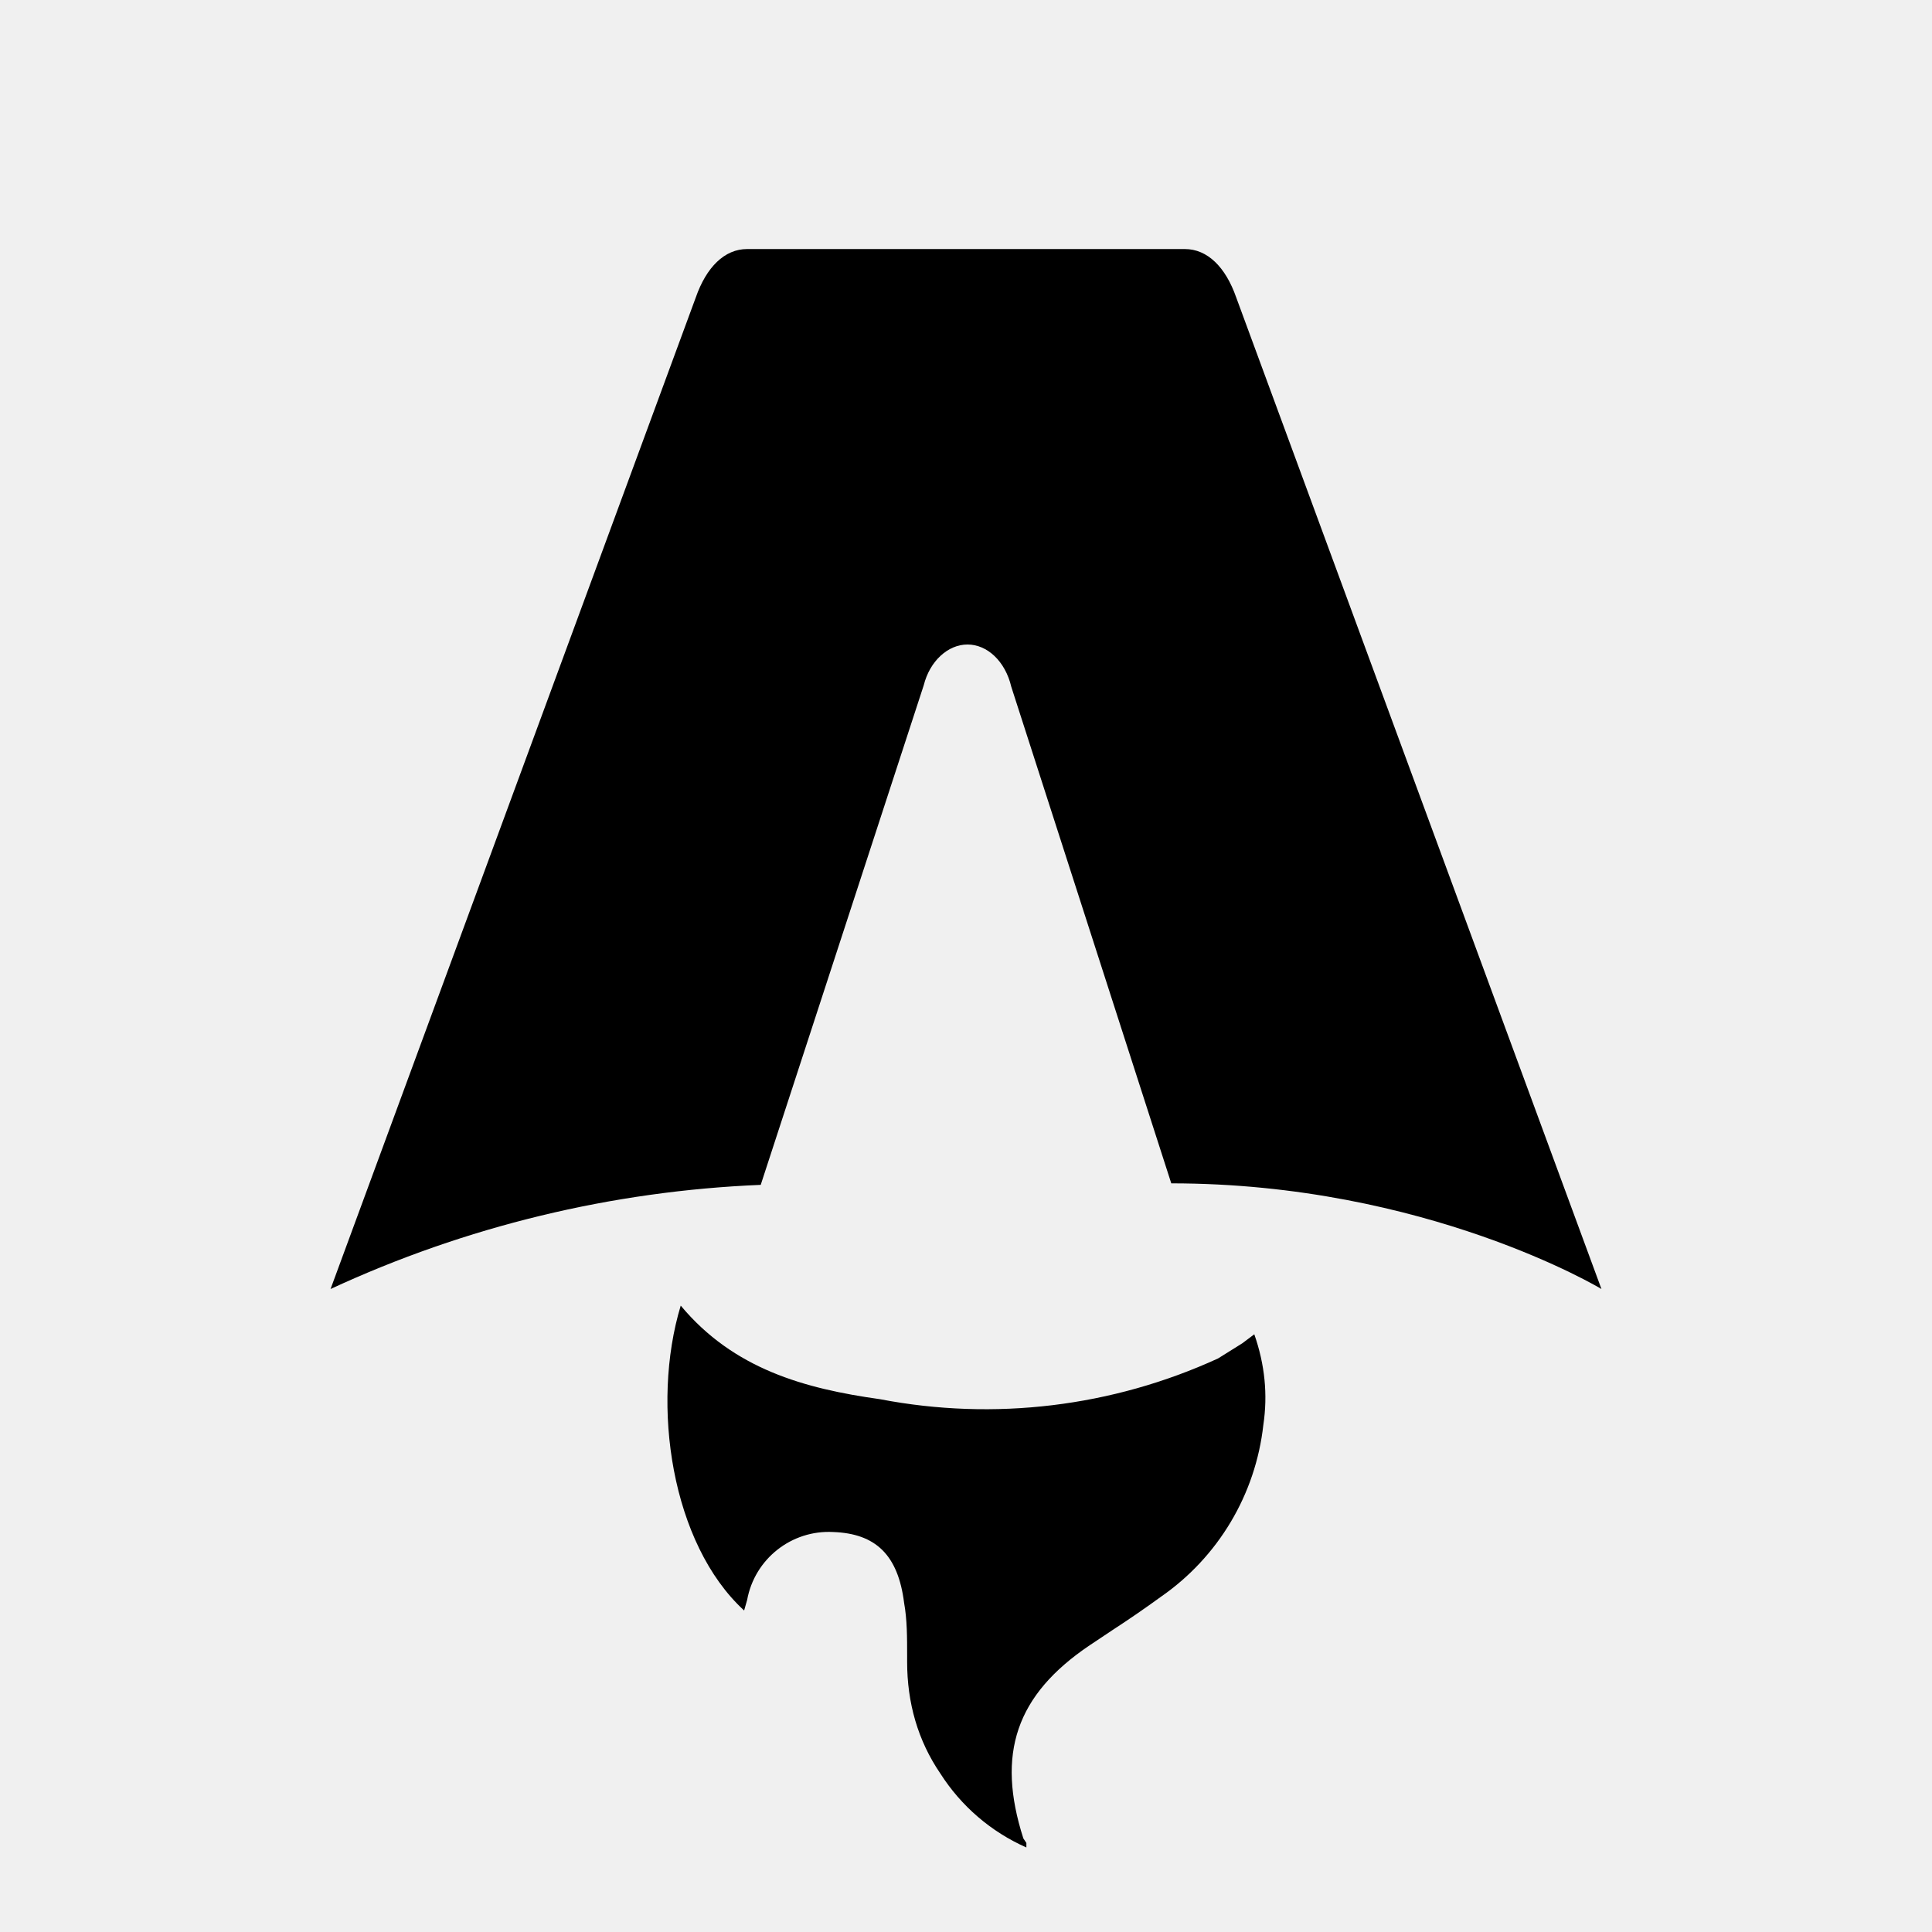
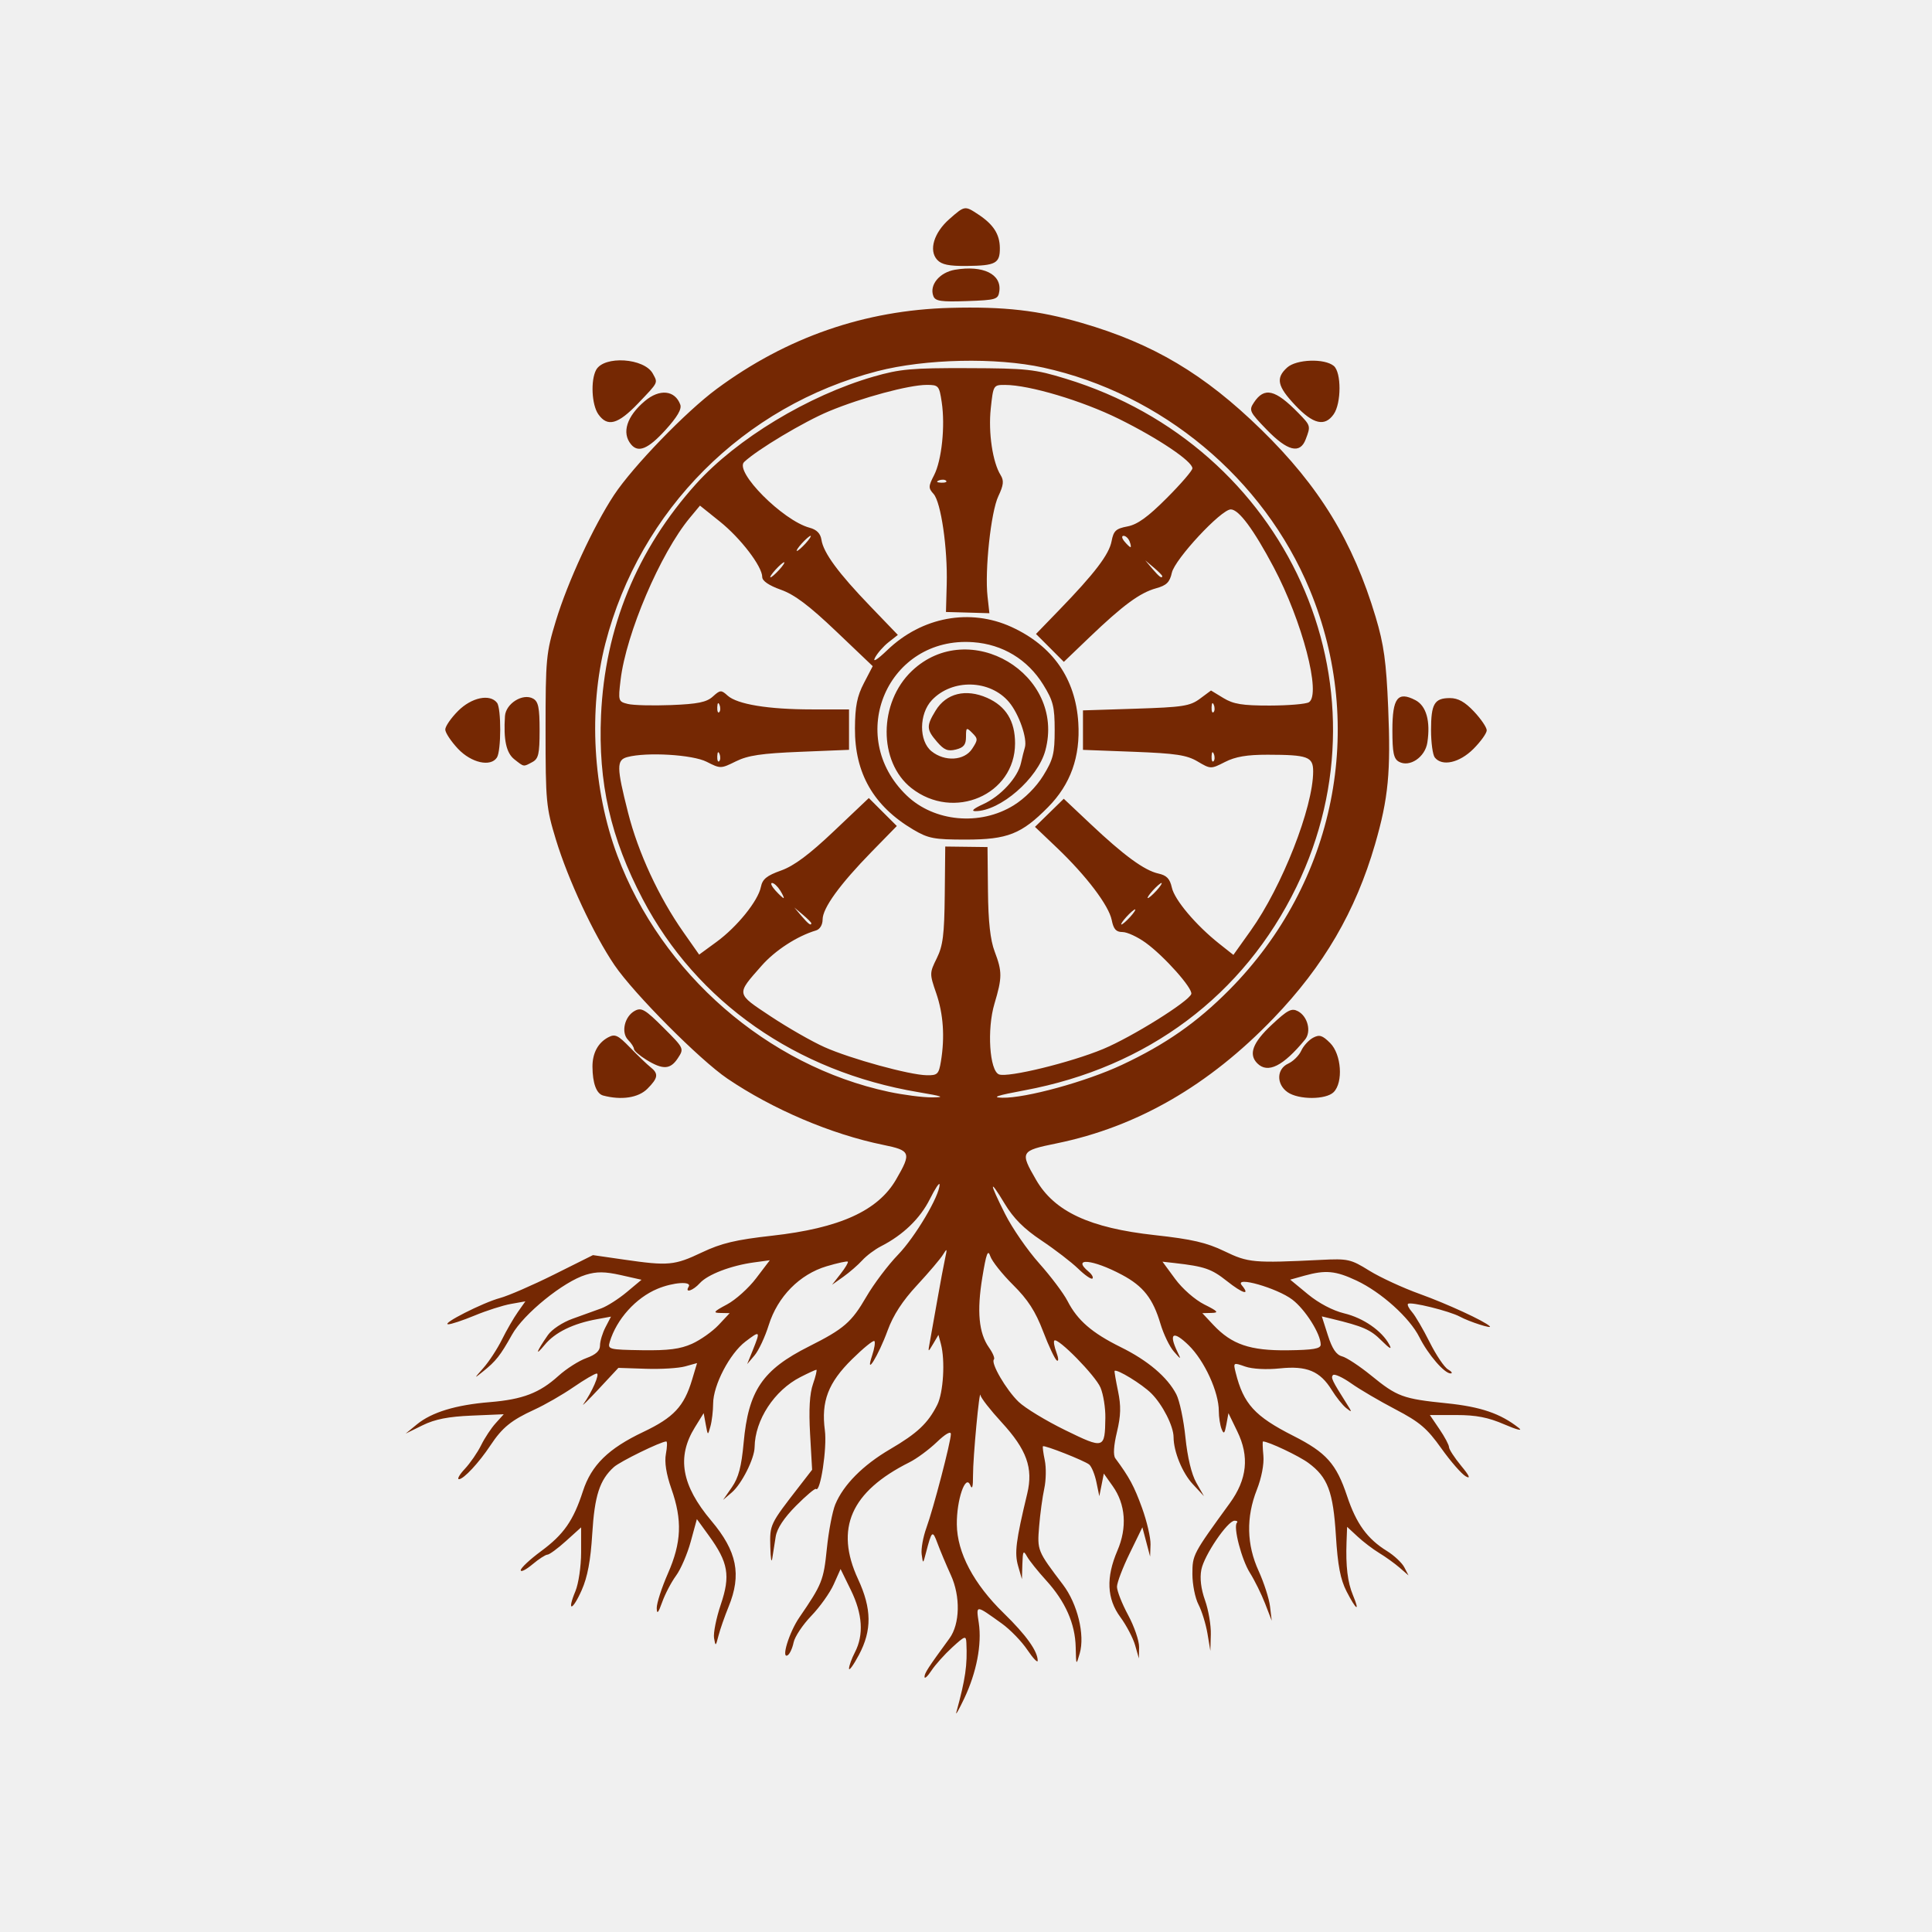
- <svg xmlns="http://www.w3.org/2000/svg" fill="none" viewBox="0 0 128 128">
-   <path d="M50.4 78.5a75.1 75.1 0 0 0-28.5 6.9l24.2-65.7c.7-2 1.9-3.2 3.4-3.2h29c1.5 0 2.7 1.2 3.4 3.2l24.2 65.7s-11.6-7-28.5-7L67 45.5c-.4-1.7-1.6-2.8-2.9-2.8-1.3 0-2.5 1.1-2.9 2.7L50.4 78.5Zm-1.1 28.2Zm-4.2-20.2c-2 6.6-.6 15.8 4.2 20.2a17.5 17.5 0 0 1 .2-.7 5.5 5.5 0 0 1 5.7-4.5c2.8.1 4.3 1.5 4.7 4.7.2 1.1.2 2.3.2 3.5v.4c0 2.7.7 5.2 2.2 7.4a13 13 0 0 0 5.7 4.9v-.3l-.2-.3c-1.8-5.6-.5-9.5 4.4-12.8l1.5-1a73 73 0 0 0 3.2-2.2 16 16 0 0 0 6.8-11.4c.3-2 .1-4-.6-6l-.8.6-1.6 1a37 37 0 0 1-22.4 2.7c-5-.7-9.7-2-13.2-6.2Z" />
-   <style>
-         path { fill: #000; }
-         @media (prefers-color-scheme: dark) {
-             path { fill: #FFF; }
-         }
-     </style>
+ <svg xmlns="http://www.w3.org/2000/svg" viewBox="0 0 512 512">
+   <path fill="#752803" fill-rule="evenodd" d="M253.43,453.81C255.87,444.87 256.38,441.30 256.10,435.37C256.01,433.39 255.73,433.48 252.34,436.58C250.33,438.42 247.86,441.18 246.85,442.71C245.84,444.25 245.01,445.00 245.01,444.40C245.00,443.40 245.87,442.06 251.62,434.19C254.41,430.37 254.57,423.05 251.98,417.40C250.75,414.70 249.16,410.93 248.45,409.00C247.12,405.41 246.93,405.57 245.39,411.50C244.61,414.50 244.61,414.50 244.25,411.91C244.06,410.49 244.62,407.34 245.50,404.91C247.39,399.70 251.97,382.14 251.99,380.05C252.00,379.16 250.53,380.00 248.25,382.19C246.19,384.16 242.93,386.57 241.00,387.53C225.48,395.30 221.18,405.08 227.40,418.50C231.03,426.32 231.09,432.05 227.62,438.57C226.18,441.27 225.00,442.90 225.00,442.19C225.00,441.48 225.70,439.54 226.56,437.88C228.95,433.27 228.59,427.72 225.50,421.41L222.76,415.81 L220.94,419.88C219.94,422.12 217.26,425.88 214.99,428.23C212.73,430.58 210.62,433.75 210.31,435.27C210.00,436.79 209.30,438.31 208.76,438.65C206.92,439.79 209.13,432.57 211.84,428.63C217.84,419.88 218.27,418.82 219.12,410.44C219.59,405.80 220.60,400.51 221.36,398.68C223.54,393.45 228.70,388.27 235.88,384.06C243.11,379.83 245.91,377.19 248.38,372.30C250.01,369.08 250.52,360.53 249.34,356.13L248.70,353.75 L247.30,356.13C245.90,358.49 245.89,358.48 246.44,355.50C246.75,353.85 247.63,348.90 248.40,344.50C249.17,340.10 250.10,335.15 250.46,333.50C251.05,330.83 250.99,330.72 249.90,332.50C249.23,333.60 246.14,337.23 243.04,340.58C239.18,344.73 236.71,348.53 235.23,352.59C232.78,359.30 229.13,365.19 231.13,359.20C231.74,357.38 232.00,355.67 231.72,355.39C231.44,355.11 228.78,357.27 225.82,360.19C219.47,366.44 217.58,371.37 218.60,379.07C219.22,383.69 217.39,395.72 216.25,394.58C216.01,394.35 213.63,396.35 210.96,399.04C207.77,402.25 205.92,405.05 205.57,407.21C205.28,409.02 204.87,411.62 204.66,413.00C204.44,414.38 204.21,412.98 204.14,409.90C203.99,404.00 204.01,403.96 211.86,393.84L215.22,389.50 L214.68,380.00C214.32,373.48 214.56,369.32 215.46,366.75C216.18,364.69 216.57,363.00 216.34,363.00C216.11,363.00 214.21,363.87 212.12,364.94C205.20,368.47 200.08,376.30 199.98,383.50C199.94,386.54 196.57,393.25 193.95,395.50L191.62,397.50 L193.96,394.13C195.72,391.60 196.49,388.69 197.07,382.37C198.33,368.50 202.05,363.02 214.40,356.81C223.64,352.17 225.66,350.42 229.57,343.69C231.54,340.29 235.34,335.25 238.00,332.50C242.53,327.82 249.00,316.90 249.00,313.93C249.00,313.20 247.84,314.94 246.42,317.78C243.87,322.89 239.34,327.28 233.50,330.26C231.85,331.10 229.60,332.79 228.50,334.01C227.40,335.22 225.15,337.17 223.50,338.35L220.50,340.48 L222.76,337.59C224.01,336.00 224.87,334.54 224.68,334.35C224.49,334.16 221.97,334.71 219.08,335.57C211.91,337.70 206.09,343.61 203.72,351.17C202.75,354.29 201.06,357.89 199.98,359.17L198.01,361.50 L199.51,357.78C201.57,352.66 201.47,352.54 197.55,355.53C193.37,358.72 189.01,367.08 188.99,371.95C188.98,373.90 188.66,376.62 188.27,378.00C187.58,380.49 187.58,380.49 187.03,377.50L186.48,374.50 L184.14,378.28C179.28,386.14 180.60,393.64 188.49,403.00C195.33,411.11 196.57,417.28 193.08,425.81C192.03,428.39 190.82,431.85 190.40,433.50C189.68,436.33 189.62,436.37 189.23,434.11C189.01,432.80 189.81,428.79 191.02,425.21C193.61,417.55 193.01,414.07 187.85,406.95L184.68,402.58 L183.05,408.55C182.15,411.83 180.40,415.90 179.15,417.58C177.91,419.27 176.26,422.41 175.49,424.57C174.45,427.49 174.08,427.90 174.04,426.17C174.02,424.88 175.35,420.76 177.00,417.00C180.61,408.77 180.86,402.87 177.92,394.53C176.56,390.64 176.06,387.49 176.47,385.31C176.81,383.49 176.86,382.00 176.57,382.00C175.17,382.00 164.33,387.30 162.68,388.79C158.91,392.20 157.57,396.35 156.95,406.50C156.52,413.57 155.70,417.93 154.16,421.40C151.68,426.98 150.17,427.23 152.49,421.69C153.32,419.68 154.00,415.09 154.00,411.42L154.00,404.77 L150.00,408.38C147.80,410.37 145.58,412.00 145.07,412.00C144.57,412.00 142.77,413.17 141.08,414.59C139.38,416.01 138.00,416.70 138.00,416.12C138.00,415.54 140.42,413.27 143.39,411.08C149.40,406.64 151.94,403.00 154.48,395.18C156.72,388.28 161.21,383.88 170.48,379.48C178.54,375.65 181.27,372.73 183.40,365.67L184.73,361.23 L181.56,362.11C179.82,362.59 175.13,362.88 171.13,362.74L163.88,362.50 L158.69,368.07C155.83,371.13 154.01,372.93 154.63,372.07C156.88,368.94 159.03,364.00 158.14,364.00C157.64,364.00 154.85,365.63 151.96,367.62C149.06,369.62 144.39,372.30 141.59,373.58C135.52,376.36 133.10,378.32 130.00,383.00C126.92,387.65 122.87,392.00 121.63,392.00C121.08,392.00 121.78,390.76 123.20,389.25C124.61,387.74 126.55,384.93 127.50,383.00C128.45,381.07 130.19,378.44 131.37,377.15L133.50,374.79 L125.00,375.15C118.81,375.41 115.28,376.10 112.00,377.71L107.50,379.92 L110.50,377.46C114.42,374.26 120.77,372.32 129.81,371.58C138.53,370.86 142.98,369.16 148.02,364.60C150.08,362.74 153.40,360.62 155.39,359.91C157.93,358.98 159.00,357.99 159.01,356.55C159.01,355.42 159.67,353.25 160.47,351.71L161.92,348.92 L158.21,349.60C151.89,350.74 147.07,353.10 144.38,356.37C141.65,359.68 142.08,358.31 145.18,353.83C146.23,352.31 149.07,350.43 151.76,349.47C154.37,348.54 157.78,347.31 159.35,346.73C160.92,346.15 163.96,344.21 166.11,342.41L170.01,339.15 L164.51,337.91C160.30,336.97 158.12,336.95 155.25,337.83C149.30,339.65 138.77,348.20 135.70,353.68C132.59,359.25 131.40,360.75 127.98,363.48C125.55,365.43 125.56,365.41 128.14,362.48C129.59,360.84 131.79,357.48 133.02,355.00C134.25,352.52 136.15,349.23 137.25,347.68L139.23,344.87 L135.37,345.56C133.24,345.94 128.93,347.32 125.78,348.63C122.63,349.93 119.48,350.98 118.78,350.95C116.81,350.88 127.99,345.20 132.50,343.99C134.70,343.40 141.14,340.60 146.82,337.77L157.14,332.62 L165.37,333.81C177.11,335.51 178.74,335.36 186.00,331.91C191.17,329.46 194.97,328.55 204.56,327.48C222.51,325.48 232.67,320.88 237.48,312.57C241.59,305.48 241.37,304.89 234.00,303.39C220.29,300.59 204.77,293.98 192.76,285.84C185.42,280.86 167.96,263.30 162.84,255.76C157.32,247.63 150.56,233.14 147.32,222.50C144.73,213.98 144.58,212.44 144.58,193.50C144.58,174.56 144.73,173.02 147.32,164.50C150.46,154.18 157.26,139.48 162.72,131.19C167.72,123.63 181.76,109.10 189.93,103.07C208.43,89.39 229.15,82.20 251.79,81.59C266.15,81.21 275.13,82.23 286.65,85.57C305.59,91.06 319.18,99.14 334.26,113.87C349.65,128.89 358.57,143.51 364.56,163.51C366.74,170.79 367.37,175.36 367.88,187.50C368.60,204.61 367.93,211.56 364.41,223.71C359.25,241.51 350.80,256.00 337.51,269.83C320.36,287.68 301.37,298.63 280.00,303.01C270.40,304.97 270.26,305.23 274.58,312.68C279.45,321.09 288.77,325.42 306.03,327.32C315.89,328.40 319.76,329.30 324.50,331.59C330.81,334.64 332.20,334.76 350.09,333.88C357.21,333.52 357.98,333.69 362.88,336.74C365.75,338.52 371.79,341.31 376.30,342.93C383.51,345.53 393.45,350.11 394.80,351.47C395.61,352.28 389.40,350.29 386.89,348.93C384.09,347.42 373.79,344.88 373.13,345.54C372.88,345.78 373.38,346.78 374.23,347.74C375.08,348.71 377.17,352.29 378.87,355.69C380.58,359.10 382.76,362.35 383.74,362.91C384.71,363.48 385.02,363.95 384.44,363.97C382.81,364.02 378.46,358.98 376.15,354.37C373.57,349.22 366.08,342.47 359.50,339.37C353.95,336.76 351.31,336.51 345.71,338.06L341.92,339.12 L346.62,343.00C349.48,345.36 353.23,347.33 356.21,348.05C361.31,349.27 366.22,352.68 368.19,356.35C368.96,357.79 368.28,357.43 366.11,355.27C363.20,352.35 361.22,351.49 352.90,349.48L350.30,348.86 L351.90,353.87C353.03,357.42 354.13,359.05 355.65,359.44C356.83,359.74 360.29,362.02 363.33,364.49C370.27,370.15 371.77,370.70 383.35,371.88C392.43,372.81 397.64,374.59 402.50,378.42C403.64,379.31 402.01,378.92 398.72,377.50C394.38,375.62 391.20,375.00 385.94,375.00L378.93,375.00 L381.46,378.73C382.86,380.78 384.00,382.93 384.00,383.50C384.00,384.08 385.45,386.30 387.21,388.44C389.42,391.11 389.81,392.00 388.46,391.26C387.38,390.67 384.47,387.34 381.98,383.85C378.18,378.51 376.24,376.86 369.82,373.50C365.61,371.30 360.32,368.20 358.07,366.60C355.81,365.01 353.65,364.02 353.27,364.40C352.62,365.05 352.99,365.83 356.89,372.00C358.37,374.34 358.36,374.41 356.74,373.14C355.80,372.39 354.08,370.24 352.92,368.36C349.82,363.35 346.32,361.89 339.16,362.64C335.65,363.01 331.88,362.81 329.99,362.15C326.83,361.04 326.80,361.06 327.47,363.77C329.54,372.07 332.53,375.34 342.74,380.51C351.50,384.95 354.14,387.92 357.00,396.50C359.43,403.79 362.35,407.82 367.55,411.03C369.46,412.21 371.53,414.15 372.15,415.34L373.27,417.50 L370.89,415.43C369.57,414.30 367.15,412.55 365.50,411.56C363.85,410.56 361.26,408.59 359.75,407.18L357.00,404.63 L356.85,408.56C356.61,415.06 357.12,419.32 358.55,422.75C360.47,427.38 359.44,426.77 356.86,421.75C355.22,418.56 354.52,414.88 354.03,407.00C353.30,395.27 351.87,391.48 346.75,387.70C344.21,385.82 336.13,382.00 334.70,382.00C334.56,382.00 334.61,383.69 334.81,385.76C335.02,387.99 334.32,391.65 333.08,394.79C330.20,402.10 330.36,409.36 333.56,416.34C334.96,419.42 336.32,423.63 336.57,425.71L337.02,429.50 L335.26,424.95C334.29,422.45 332.48,418.79 331.24,416.82C329.02,413.30 326.76,404.57 327.80,403.53C328.09,403.24 327.81,403.00 327.18,403.00C325.33,403.00 319.11,412.16 318.37,415.98C317.93,418.24 318.27,421.08 319.35,424.11C320.26,426.67 320.95,430.73 320.88,433.13L320.76,437.50 L319.99,432.90C319.56,430.37 318.49,426.91 317.60,425.20C316.72,423.50 316.00,419.88 316.00,417.16C316.00,412.04 316.09,411.87 325.91,398.36C330.51,392.03 331.14,385.98 327.89,379.32L325.55,374.50 L325.00,377.50C324.54,379.96 324.32,380.17 323.72,378.67C323.33,377.66 323.00,375.54 323.00,373.96C323.00,368.89 319.20,360.61 315.01,356.51C310.90,352.50 309.62,353.28 312.06,358.32C313.06,360.38 313.00,360.37 311.07,358.15C309.94,356.86 308.36,353.58 307.55,350.87C305.54,344.10 302.99,340.85 297.32,337.83C289.56,333.69 283.88,333.17 288.52,337.02C289.36,337.72 289.81,338.53 289.51,338.82C289.21,339.12 287.51,337.95 285.72,336.21C283.93,334.48 279.55,331.11 275.98,328.73C271.35,325.64 268.57,322.85 266.25,318.99C262.04,311.99 262.10,313.27 266.39,321.77C268.25,325.47 272.30,331.33 275.39,334.79C278.47,338.24 281.86,342.74 282.91,344.79C285.54,349.91 289.38,353.23 297.00,357.00C304.18,360.54 309.35,364.92 311.73,369.49C312.59,371.13 313.68,376.27 314.15,380.91C314.69,386.19 315.76,390.68 317.03,392.92L319.06,396.50 L316.09,393.30C313.33,390.33 311.02,384.68 311.01,380.87C311.00,377.94 308.12,372.28 305.13,369.28C302.66,366.81 295.92,362.69 295.38,363.31C295.29,363.42 295.70,365.82 296.29,368.67C297.11,372.63 297.04,375.15 296.00,379.51C295.13,383.11 294.98,385.66 295.57,386.46C299.29,391.49 300.55,393.83 302.64,399.58C303.94,403.16 304.95,407.53 304.90,409.30L304.79,412.50 L303.77,408.63L302.74,404.75 L299.39,411.63C297.54,415.41 296.02,419.40 296.01,420.50C296.01,421.60 297.33,424.98 298.96,428.00C300.59,431.02 301.90,434.85 301.87,436.50L301.82,439.50 L300.82,436.01C300.27,434.09 298.51,430.74 296.91,428.56C293.31,423.67 293.07,418.04 296.13,410.92C298.75,404.83 298.30,398.64 294.89,393.85L292.52,390.51 L291.93,393.51L291.33,396.50 L290.56,392.79C290.14,390.74 289.28,388.65 288.65,388.12C287.41,387.10 276.77,382.90 276.39,383.28C276.26,383.41 276.48,385.09 276.88,387.01C277.28,388.93 277.22,392.30 276.74,394.50C276.26,396.70 275.65,401.20 275.38,404.50C274.86,410.90 274.89,410.97 281.69,419.94C285.54,425.01 287.56,433.25 286.14,438.16C285.20,441.44 285.18,441.41 285.07,436.50C284.93,430.28 282.33,424.41 277.23,418.81C275.07,416.44 272.80,413.60 272.18,412.50C271.20,410.75 271.05,410.99 270.94,414.50L270.82,418.50 L269.81,415.00C268.82,411.54 269.21,408.38 272.23,395.81C273.85,389.04 272.09,384.17 265.44,376.93C262.45,373.68 259.93,370.45 259.85,369.76C259.59,367.55 257.83,386.32 257.86,391.00C257.88,394.03 257.64,394.88 257.13,393.60C255.89,390.49 253.49,397.49 253.57,404.00C253.65,411.47 258.03,419.74 265.99,427.50C271.93,433.28 275.00,437.58 275.00,440.10C275.00,440.76 273.76,439.46 272.25,437.22C270.74,434.97 267.70,431.84 265.50,430.26C258.47,425.22 258.66,425.22 259.39,430.11C260.23,435.75 258.80,443.21 255.55,450.07C254.13,453.06 253.18,454.74 253.43,453.81ZM292.93,375.72C292.97,373.09 292.39,369.49 291.64,367.72C290.30,364.54 280.30,354.36 279.41,355.26C279.15,355.51 279.41,356.94 279.97,358.42C280.53,359.90 280.58,360.86 280.08,360.55C279.58,360.24 277.94,356.78 276.44,352.85C274.40,347.50 272.41,344.42 268.48,340.52C265.60,337.66 262.88,334.24 262.44,332.91C261.81,330.99 261.37,332.14 260.33,338.50C258.84,347.53 259.39,353.29 262.09,357.11C263.11,358.55 263.70,359.97 263.40,360.27C262.48,361.18 266.65,368.34 269.94,371.50C271.65,373.15 277.21,376.52 282.28,379.00C292.64,384.06 292.81,384.01 292.93,375.72ZM183.40,356.11C185.66,355.09 188.82,352.85 190.44,351.13L193.37,348.00 L190.94,347.95C188.84,347.92 189.08,347.60 192.64,345.70C194.92,344.49 198.41,341.36 200.39,338.74L204.01,333.98 L199.75,334.56C193.70,335.39 187.54,337.75 185.47,340.04C183.64,342.06 181.40,342.78 182.50,341.00C183.45,339.47 178.41,339.80 174.23,341.55C168.50,343.94 163.40,349.60 161.60,355.59C160.99,357.59 161.34,357.68 170.14,357.82C177.14,357.92 180.27,357.52 183.40,356.11ZM350.00,356.33C350.00,353.50 345.93,347.05 342.49,344.42C338.45,341.34 326.99,338.07 329.08,340.60C331.43,343.43 329.37,342.85 325.11,339.47C321.04,336.25 319.20,335.62 311.29,334.72L308.07,334.36 L311.43,338.93C313.33,341.52 316.67,344.45 319.14,345.69C322.79,347.52 323.10,347.89 321.06,347.94L318.63,348.00 L321.56,351.13C326.43,356.30 331.28,357.96 341.25,357.84C348.06,357.76 350.00,357.42 350.00,356.33ZM159.85,290.33C158.06,289.85 157.04,287.10 157.01,282.68C157.00,279.11 158.46,276.36 161.15,274.92C162.99,273.93 163.75,274.29 167.00,277.64C169.06,279.76 171.47,282.08 172.37,282.79C174.59,284.54 174.43,285.67 171.55,288.55C169.16,290.93 164.68,291.61 159.85,290.33ZM243.36,289.43C210.99,283.99 184.68,265.57 170.34,238.31C161.82,222.11 158.49,207.41 159.28,189.57C160.31,166.35 168.81,145.64 184.45,128.26C195.23,116.29 214.21,104.80 231.50,99.81C238.51,97.79 241.60,97.51 256.50,97.56C272.12,97.61 274.23,97.84 282.50,100.38C341.04,118.30 369.65,181.36 343.58,235.02C329.59,263.81 304.11,282.88 271.49,288.95C264.22,290.30 262.62,290.84 265.62,290.91C271.81,291.05 287.83,286.65 297.32,282.20C308.90,276.77 317.21,270.97 325.78,262.32C353.90,233.95 362.19,192.64 347.06,156.20C334.85,126.77 307.89,104.31 276.50,97.42C264.01,94.67 245.20,95.08 232.50,98.37C197.08,107.54 169.56,135.10 160.43,170.52C155.91,188.08 157.11,209.34 163.60,226.72C175.28,257.99 203.39,282.46 235.52,289.34C239.36,290.16 244.53,290.83 247.00,290.82C250.61,290.80 249.89,290.53 243.36,289.43ZM341.22,289.44C338.20,287.33 338.29,283.28 341.39,281.87C342.70,281.27 344.26,279.73 344.84,278.45C345.42,277.17 346.83,275.63 347.96,275.02C349.66,274.11 350.44,274.35 352.51,276.42C355.49,279.40 356.02,286.84 353.43,289.43C351.39,291.47 344.13,291.48 341.22,289.44ZM249.36,281.25C250.42,274.80 250.00,268.70 248.11,263.22C246.32,258.04 246.33,257.85 248.26,253.94C249.89,250.65 250.26,247.70 250.37,237.14L250.50,224.34 L256.10,224.41L261.70,224.48 L261.82,236.14C261.90,244.28 262.44,249.11 263.59,252.15C265.62,257.50 265.61,259.06 263.54,266.00C261.52,272.76 262.23,283.77 264.75,284.73C267.11,285.64 283.74,281.58 292.34,278.00C299.98,274.82 315.05,265.41 315.70,263.42C316.17,261.98 308.55,253.41 303.63,249.85C301.47,248.28 298.70,247.00 297.47,247.00C295.78,247.00 295.10,246.25 294.62,243.83C293.84,239.95 287.92,232.14 280.13,224.70L274.28,219.13 L278.10,215.40L281.91,211.68 L289.01,218.37C297.87,226.73 303.29,230.69 306.99,231.50C309.18,231.98 310.03,232.87 310.55,235.21C311.26,238.48 316.94,245.20 323.11,250.09L326.86,253.06 L331.45,246.62C339.76,234.97 348.00,213.97 348.00,204.43C348.00,200.54 346.62,200.03 335.96,200.01C330.47,200.00 327.40,200.52 324.64,201.93C320.89,203.84 320.84,203.84 317.38,201.80C314.49,200.09 311.62,199.66 300.45,199.23L287.00,198.72 L287.00,193.49L287.00,188.26 L301.01,187.81C313.44,187.41 315.35,187.12 317.98,185.18L320.93,182.99 L324.22,184.99C326.86,186.60 329.24,186.99 336.50,186.98C341.45,186.97 346.12,186.58 346.88,186.10C350.19,184.00 345.13,164.65 337.52,150.29C332.21,140.28 328.29,135.00 326.17,135.00C323.61,135.00 311.34,148.19 310.55,151.79C309.99,154.31 309.15,155.14 306.35,155.91C302.07,157.10 297.60,160.39 288.71,168.90L281.93,175.40 L278.24,171.70L274.55,168.01 L280.60,161.76C290.10,151.96 293.92,146.94 294.58,143.43C295.10,140.67 295.72,140.09 298.78,139.51C301.41,139.02 304.19,137.02 309.18,132.02C312.93,128.27 316.00,124.71 316.00,124.11C316.00,122.25 306.96,116.17 296.50,111.00C286.79,106.20 272.78,102.02 266.37,102.01C263.26,102.00 263.23,102.05 262.56,108.27C261.88,114.64 263.05,122.50 265.18,125.92C266.09,127.38 265.96,128.56 264.57,131.50C262.60,135.64 260.93,151.20 261.71,158.10L262.20,162.51 L256.45,162.34L250.69,162.18 L250.89,154.84C251.15,145.31 249.37,133.06 247.40,130.89C246.00,129.35 246.02,128.87 247.54,125.93C249.56,122.01 250.52,112.93 249.57,106.61C248.91,102.21 248.73,102.00 245.60,102.00C240.89,102.00 228.36,105.38 219.70,108.98C213.05,111.75 200.66,119.16 197.21,122.43C194.54,124.96 207.47,137.96 214.54,139.85C216.44,140.36 217.43,141.37 217.69,143.04C218.21,146.49 222.16,151.86 230.63,160.66L237.94,168.26 L235.46,170.21C234.10,171.28 232.49,173.13 231.87,174.33C231.20,175.63 232.50,174.82 235.13,172.30C244.30,163.48 257.06,161.11 268.09,166.17C278.99,171.18 285.02,179.83 285.76,191.50C286.33,200.56 283.71,207.87 277.75,213.90C270.71,221.03 267.00,222.49 256.00,222.50C247.50,222.50 246.03,222.22 242.00,219.84C231.50,213.62 226.50,204.92 226.57,193.00C226.61,187.16 227.13,184.51 228.95,181.02L231.28,176.54 L221.56,167.28C214.42,160.48 210.54,157.56 206.92,156.28C203.78,155.16 202.00,153.95 202.00,152.92C202.00,150.12 196.31,142.67 190.80,138.24L185.50,133.99 L182.80,137.24C174.99,146.66 165.91,167.93 164.46,180.20C163.80,185.74 163.86,185.93 166.36,186.55C167.78,186.91 172.96,187.04 177.87,186.85C184.91,186.57 187.24,186.10 188.90,184.60C190.86,182.82 191.13,182.80 192.82,184.34C195.38,186.65 203.60,188.00 215.14,188.00L225.00,188.00 L225.00,193.36L225.00,198.71 L212.03,199.24C201.82,199.65 198.19,200.19 195.01,201.77C191.03,203.74 190.91,203.74 187.27,201.88C183.54,199.98 171.38,199.26 166.25,200.63C163.35,201.41 163.38,203.29 166.45,215.39C169.12,225.94 174.59,237.75 181.10,247.02L185.28,252.98 L189.89,249.61C195.37,245.60 200.90,238.74 201.64,235.06C202.06,232.97 203.19,232.05 206.98,230.70C210.41,229.48 214.44,226.48 221.02,220.24L230.25,211.49 L233.96,215.20L237.67,218.90 L231.02,225.70C222.57,234.35 218.00,240.65 218.00,243.68C218.00,245.08 217.28,246.28 216.25,246.58C211.25,248.07 205.42,251.85 201.83,255.93C195.05,263.63 194.98,263.19 204.25,269.35C208.79,272.36 215.20,276.03 218.50,277.50C225.41,280.59 241.03,284.88 245.62,284.95C248.46,285.00 248.79,284.66 249.36,281.25ZM171.25,280.83C169.46,279.72 168.00,278.44 168.00,277.98C168.00,277.52 167.31,276.45 166.47,275.61C164.51,273.65 165.50,269.34 168.25,267.87C170.00,266.93 171.00,267.53 175.80,272.32C181.30,277.82 181.32,277.86 179.64,280.43C177.65,283.46 175.67,283.56 171.25,280.83ZM333.20,281.80C330.81,279.41 331.97,276.30 337.00,271.60C341.25,267.62 342.29,267.09 343.98,267.99C346.58,269.38 347.57,273.41 345.84,275.51C340.03,282.57 335.98,284.58 333.20,281.80ZM215.00,244.65C215.00,244.47 213.99,243.45 212.75,242.40L210.50,240.50 L212.40,242.75C214.20,244.86 215.00,245.46 215.00,244.65ZM299.50,243.00C300.50,241.90 301.08,241.00 300.81,241.00C300.53,241.00 299.50,241.90 298.50,243.00C297.50,244.10 296.92,245.00 297.19,245.00C297.47,245.00 298.50,244.10 299.50,243.00ZM206.77,236.00C206.08,234.90 205.11,234.00 204.60,234.00C204.10,234.00 204.50,234.90 205.50,236.00C206.50,237.10 207.47,238.00 207.66,238.00C207.86,238.00 207.45,237.10 206.77,236.00ZM306.50,236.00C307.50,234.90 308.08,234.00 307.81,234.00C307.53,234.00 306.50,234.90 305.50,236.00C304.50,237.10 303.92,238.00 304.19,238.00C304.47,238.00 305.50,237.10 306.50,236.00ZM268.62,213.43C271.59,211.59 274.61,208.56 276.47,205.55C279.10,201.29 279.50,199.71 279.50,193.49C279.50,187.28 279.10,185.70 276.47,181.45C272.34,174.77 265.72,170.75 257.89,170.19C235.32,168.55 223.85,195.04 240.29,210.82C247.57,217.81 259.72,218.93 268.62,213.43ZM260.54,213.12C265.19,211.01 269.74,206.05 270.58,202.17C270.90,200.70 271.36,198.89 271.59,198.14C272.33,195.79 270.05,189.21 267.40,186.06C262.36,180.07 252.33,179.83 246.94,185.56C243.53,189.20 243.49,196.36 246.86,199.09C250.36,201.92 255.56,201.61 257.63,198.44C259.19,196.06 259.19,195.76 257.65,194.23C256.12,192.69 256.00,192.76 256.00,195.27C256.00,197.35 255.40,198.11 253.33,198.63C251.19,199.17 250.19,198.76 248.33,196.60C245.50,193.31 245.46,192.40 247.95,188.31C250.75,183.72 255.95,182.44 261.61,184.94C266.59,187.15 269.00,191.07 269.00,197.00C269.00,210.64 252.73,217.66 241.53,208.85C232.73,201.92 232.79,186.22 241.66,177.80C256.87,163.37 282.49,178.63 277.03,198.88C275.03,206.31 265.07,214.96 258.50,214.96C257.24,214.96 258.00,214.28 260.54,213.12ZM136.31,201.23C134.16,199.54 133.41,196.06 133.82,189.78C134.04,186.44 138.57,183.62 141.28,185.14C142.67,185.91 143.00,187.54 143.00,193.51C143.00,199.82 142.71,201.08 141.07,201.96C138.66,203.25 138.93,203.29 136.31,201.23ZM370.72,201.86C369.34,201.09 369.00,199.46 369.00,193.50C369.00,184.96 370.41,183.12 375.08,185.54C377.98,187.04 379.13,191.09 378.26,196.79C377.67,200.67 373.55,203.44 370.72,201.86ZM121.37,198.43C119.52,196.46 118.00,194.17 118.00,193.33C118.00,192.49 119.53,190.27 121.40,188.40C124.98,184.82 129.84,183.81 131.72,186.25C132.86,187.74 132.84,198.96 131.69,200.75C130.03,203.32 124.90,202.17 121.37,198.43ZM190.68,199.81C190.36,199.01 190.13,199.25 190.08,200.42C190.04,201.47 190.27,202.06 190.60,201.73C190.94,201.40 190.97,200.53 190.68,199.81ZM321.68,199.81C321.36,199.01 321.13,199.25 321.08,200.42C321.04,201.47 321.27,202.06 321.60,201.73C321.94,201.40 321.97,200.53 321.68,199.81ZM380.24,200.75C379.69,200.06 379.24,196.80 379.24,193.50C379.24,186.51 380.13,185.00 384.25,185.00C386.41,185.00 388.22,186.01 390.63,188.57C392.48,190.54 394.00,192.77 394.00,193.54C394.00,194.31 392.41,196.52 390.47,198.47C386.77,202.16 382.19,203.19 380.24,200.75ZM190.68,186.81C190.36,186.01 190.13,186.25 190.08,187.42C190.04,188.47 190.27,189.06 190.60,188.73C190.94,188.40 190.97,187.53 190.68,186.81ZM321.68,186.81C321.36,186.01 321.13,186.25 321.08,187.42C321.04,188.47 321.27,189.06 321.60,188.73C321.94,188.40 321.97,187.53 321.68,186.81ZM206.50,151.00C207.50,149.90 208.08,149.00 207.81,149.00C207.53,149.00 206.50,149.90 205.50,151.00C204.50,152.10 203.92,153.00 204.19,153.00C204.47,153.00 205.50,152.10 206.50,151.00ZM308.00,152.65C308.00,152.47 306.99,151.45 305.75,150.40L303.50,148.50 L305.40,150.75C307.20,152.86 308.00,153.46 308.00,152.65ZM213.50,144.00C214.50,142.90 215.08,142.00 214.81,142.00C214.53,142.00 213.50,142.90 212.50,144.00C211.50,145.10 210.92,146.00 211.19,146.00C211.47,146.00 212.50,145.10 213.50,144.00ZM299.36,143.50C299.05,142.68 298.33,142.00 297.77,142.00C297.19,142.00 297.28,142.64 298.00,143.50C298.68,144.32 299.40,145.00 299.59,145.00C299.78,145.00 299.68,144.32 299.36,143.50ZM250.73,127.40C250.40,127.06 249.53,127.03 248.81,127.32C248.01,127.64 248.25,127.87 249.42,127.92C250.47,127.96 251.06,127.73 250.73,127.40ZM167.22,117.75C164.70,114.69 166.10,110.32 170.88,106.29C174.79,102.98 178.87,103.39 180.28,107.22C180.72,108.40 179.49,110.50 176.34,113.97C171.75,119.01 169.14,120.09 167.22,117.75ZM335.67,113.85C331.15,109.18 330.93,108.73 332.29,106.69C335.06,102.49 337.95,103.18 344.10,109.47C347.36,112.81 347.38,112.88 346.02,116.43C344.52,120.39 341.22,119.57 335.67,113.85ZM158.56,109.78C156.81,107.29 156.49,100.82 157.97,98.05C160.05,94.17 170.79,94.87 173.02,99.04C174.37,101.55 174.56,101.18 169.12,106.88C163.77,112.48 160.99,113.24 158.56,109.78ZM343.25,107.40C338.49,102.36 338.03,100.19 341.11,97.40C343.55,95.19 351.00,94.93 353.46,96.97C355.50,98.66 355.49,106.85 353.44,109.78C351.08,113.15 348.00,112.43 343.25,107.40ZM247.35,78.47C246.22,75.53 248.98,72.18 253.11,71.48C260.51,70.23 265.47,72.65 264.83,77.19C264.52,79.36 264.00,79.52 256.23,79.79C249.39,80.03 247.86,79.81 247.35,78.47ZM248.35,68.84C246.08,66.33 247.49,61.65 251.61,58.04C255.67,54.47 255.68,54.47 259.27,56.84C263.26,59.47 264.93,62.06 264.97,65.69C265.01,69.79 263.89,70.40 256.21,70.48C251.47,70.53 249.51,70.12 248.35,68.84Z" />
</svg>
